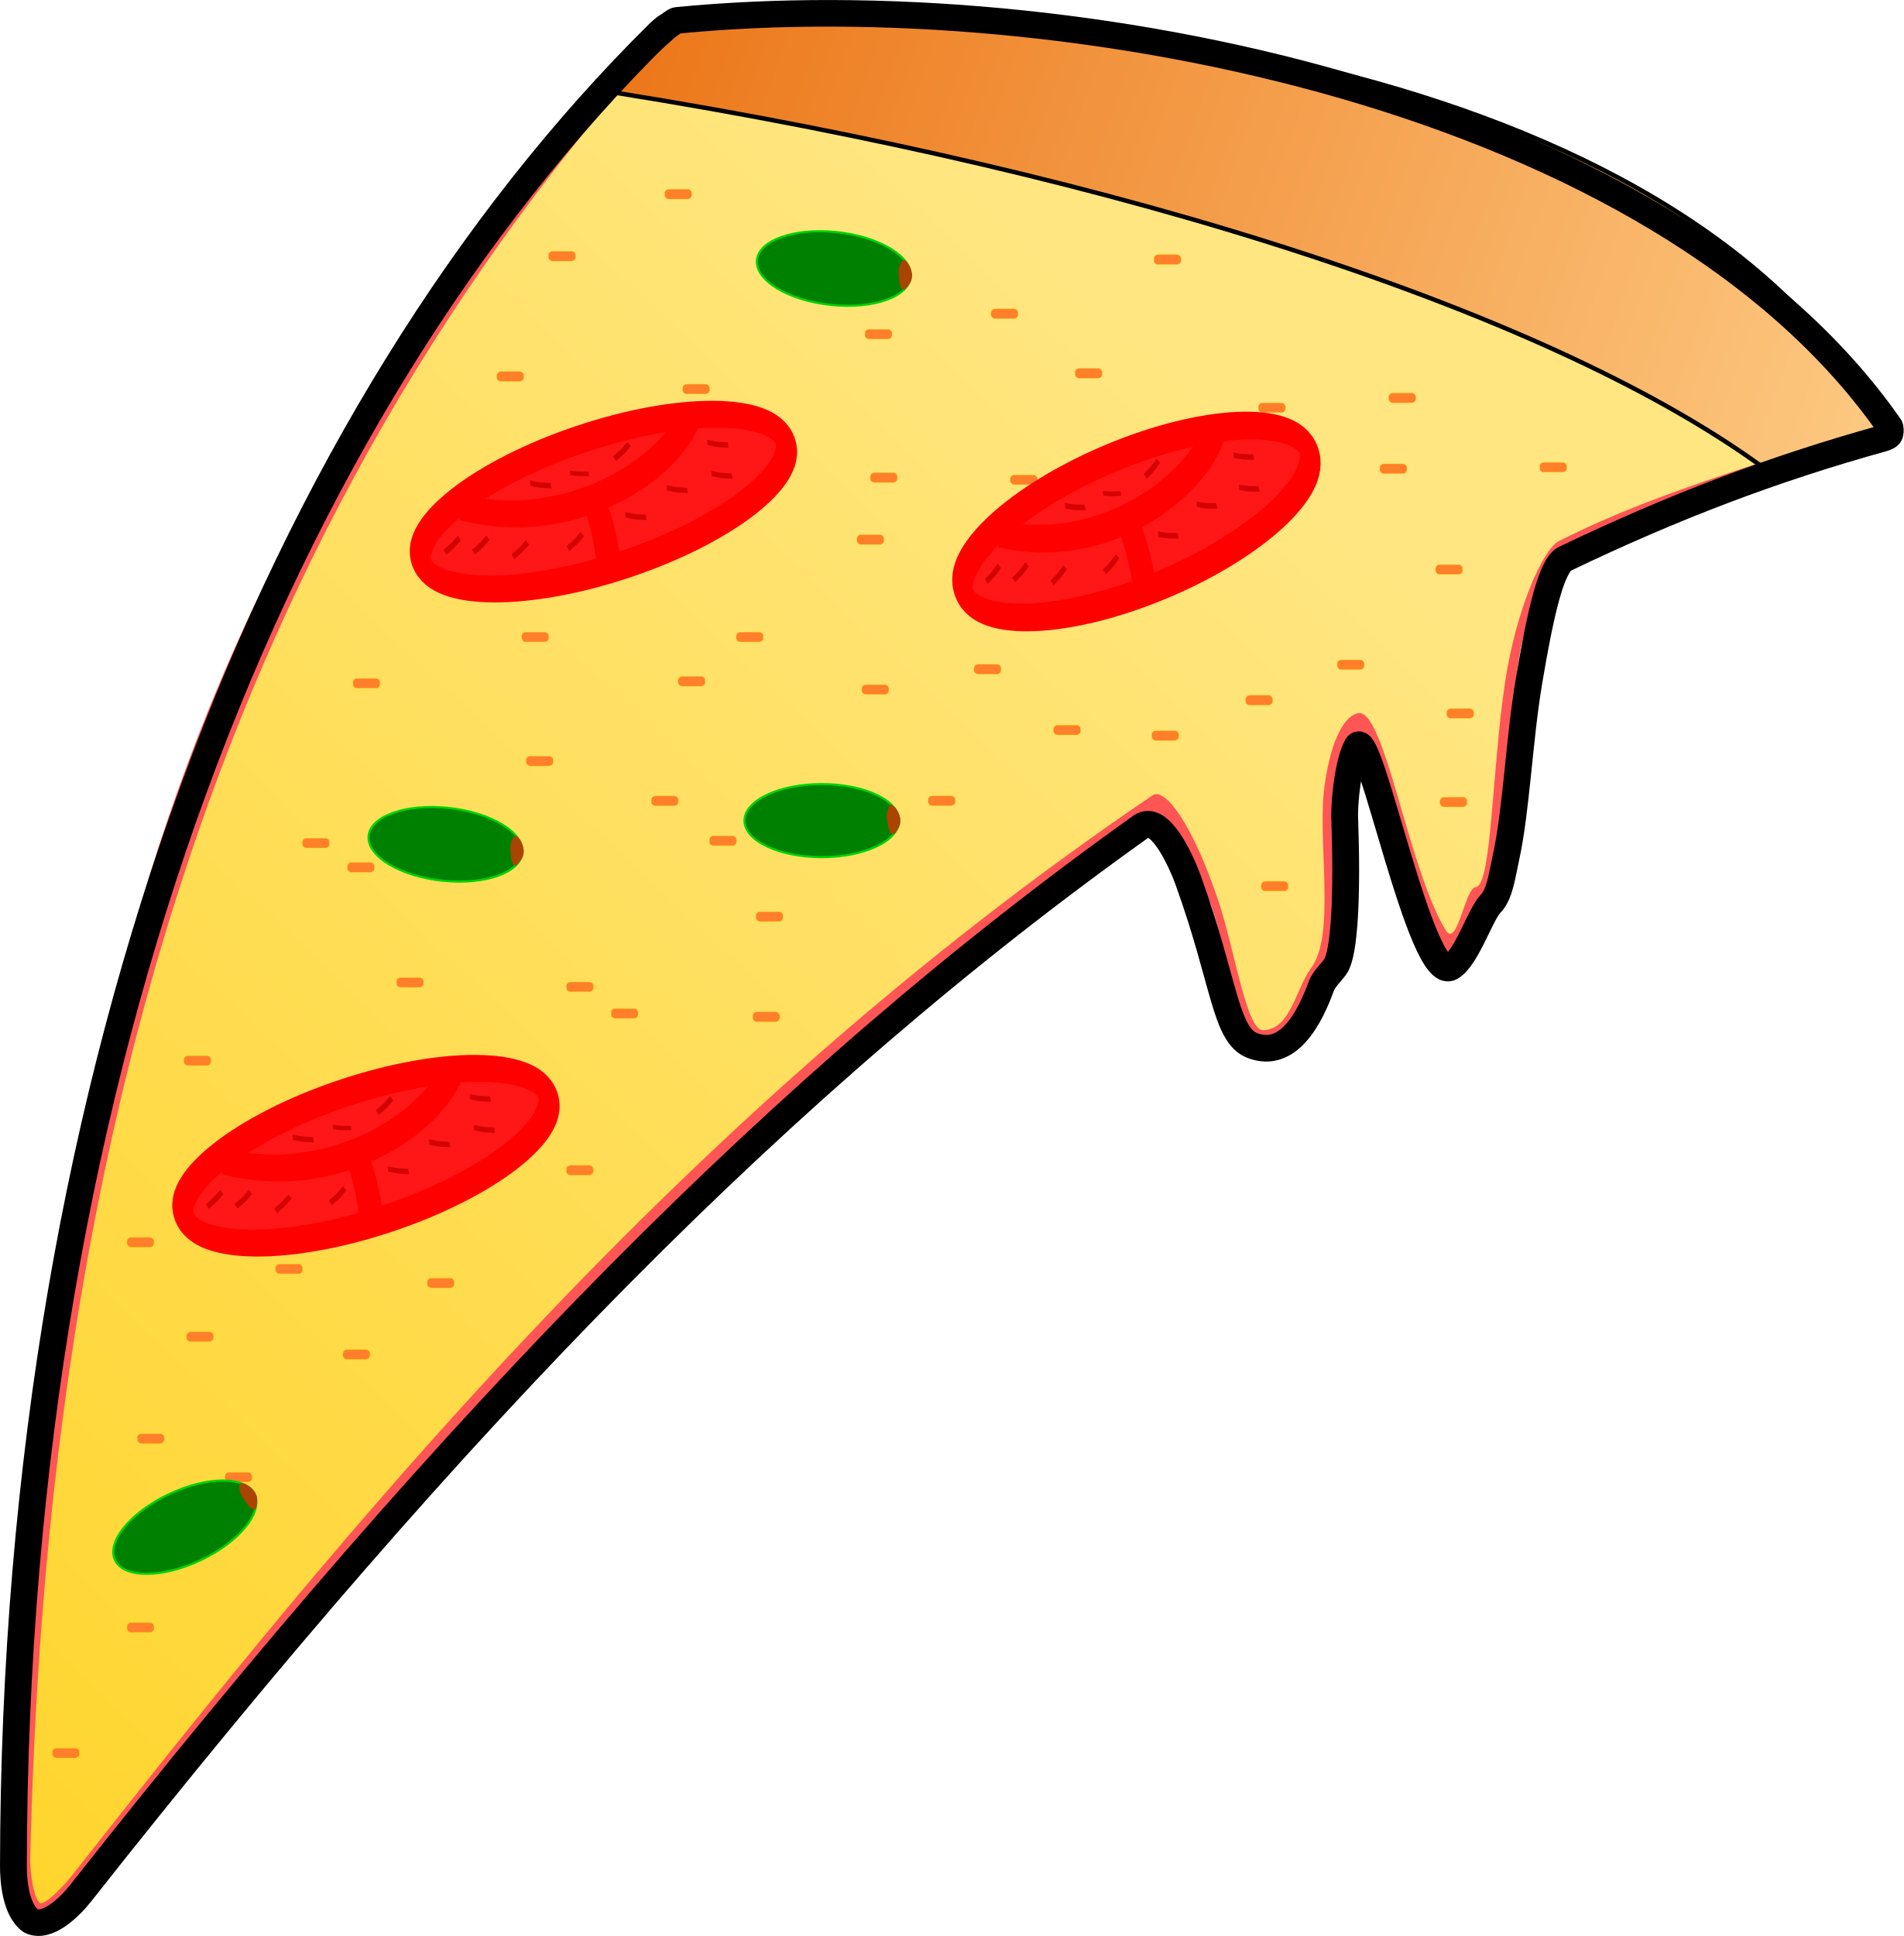
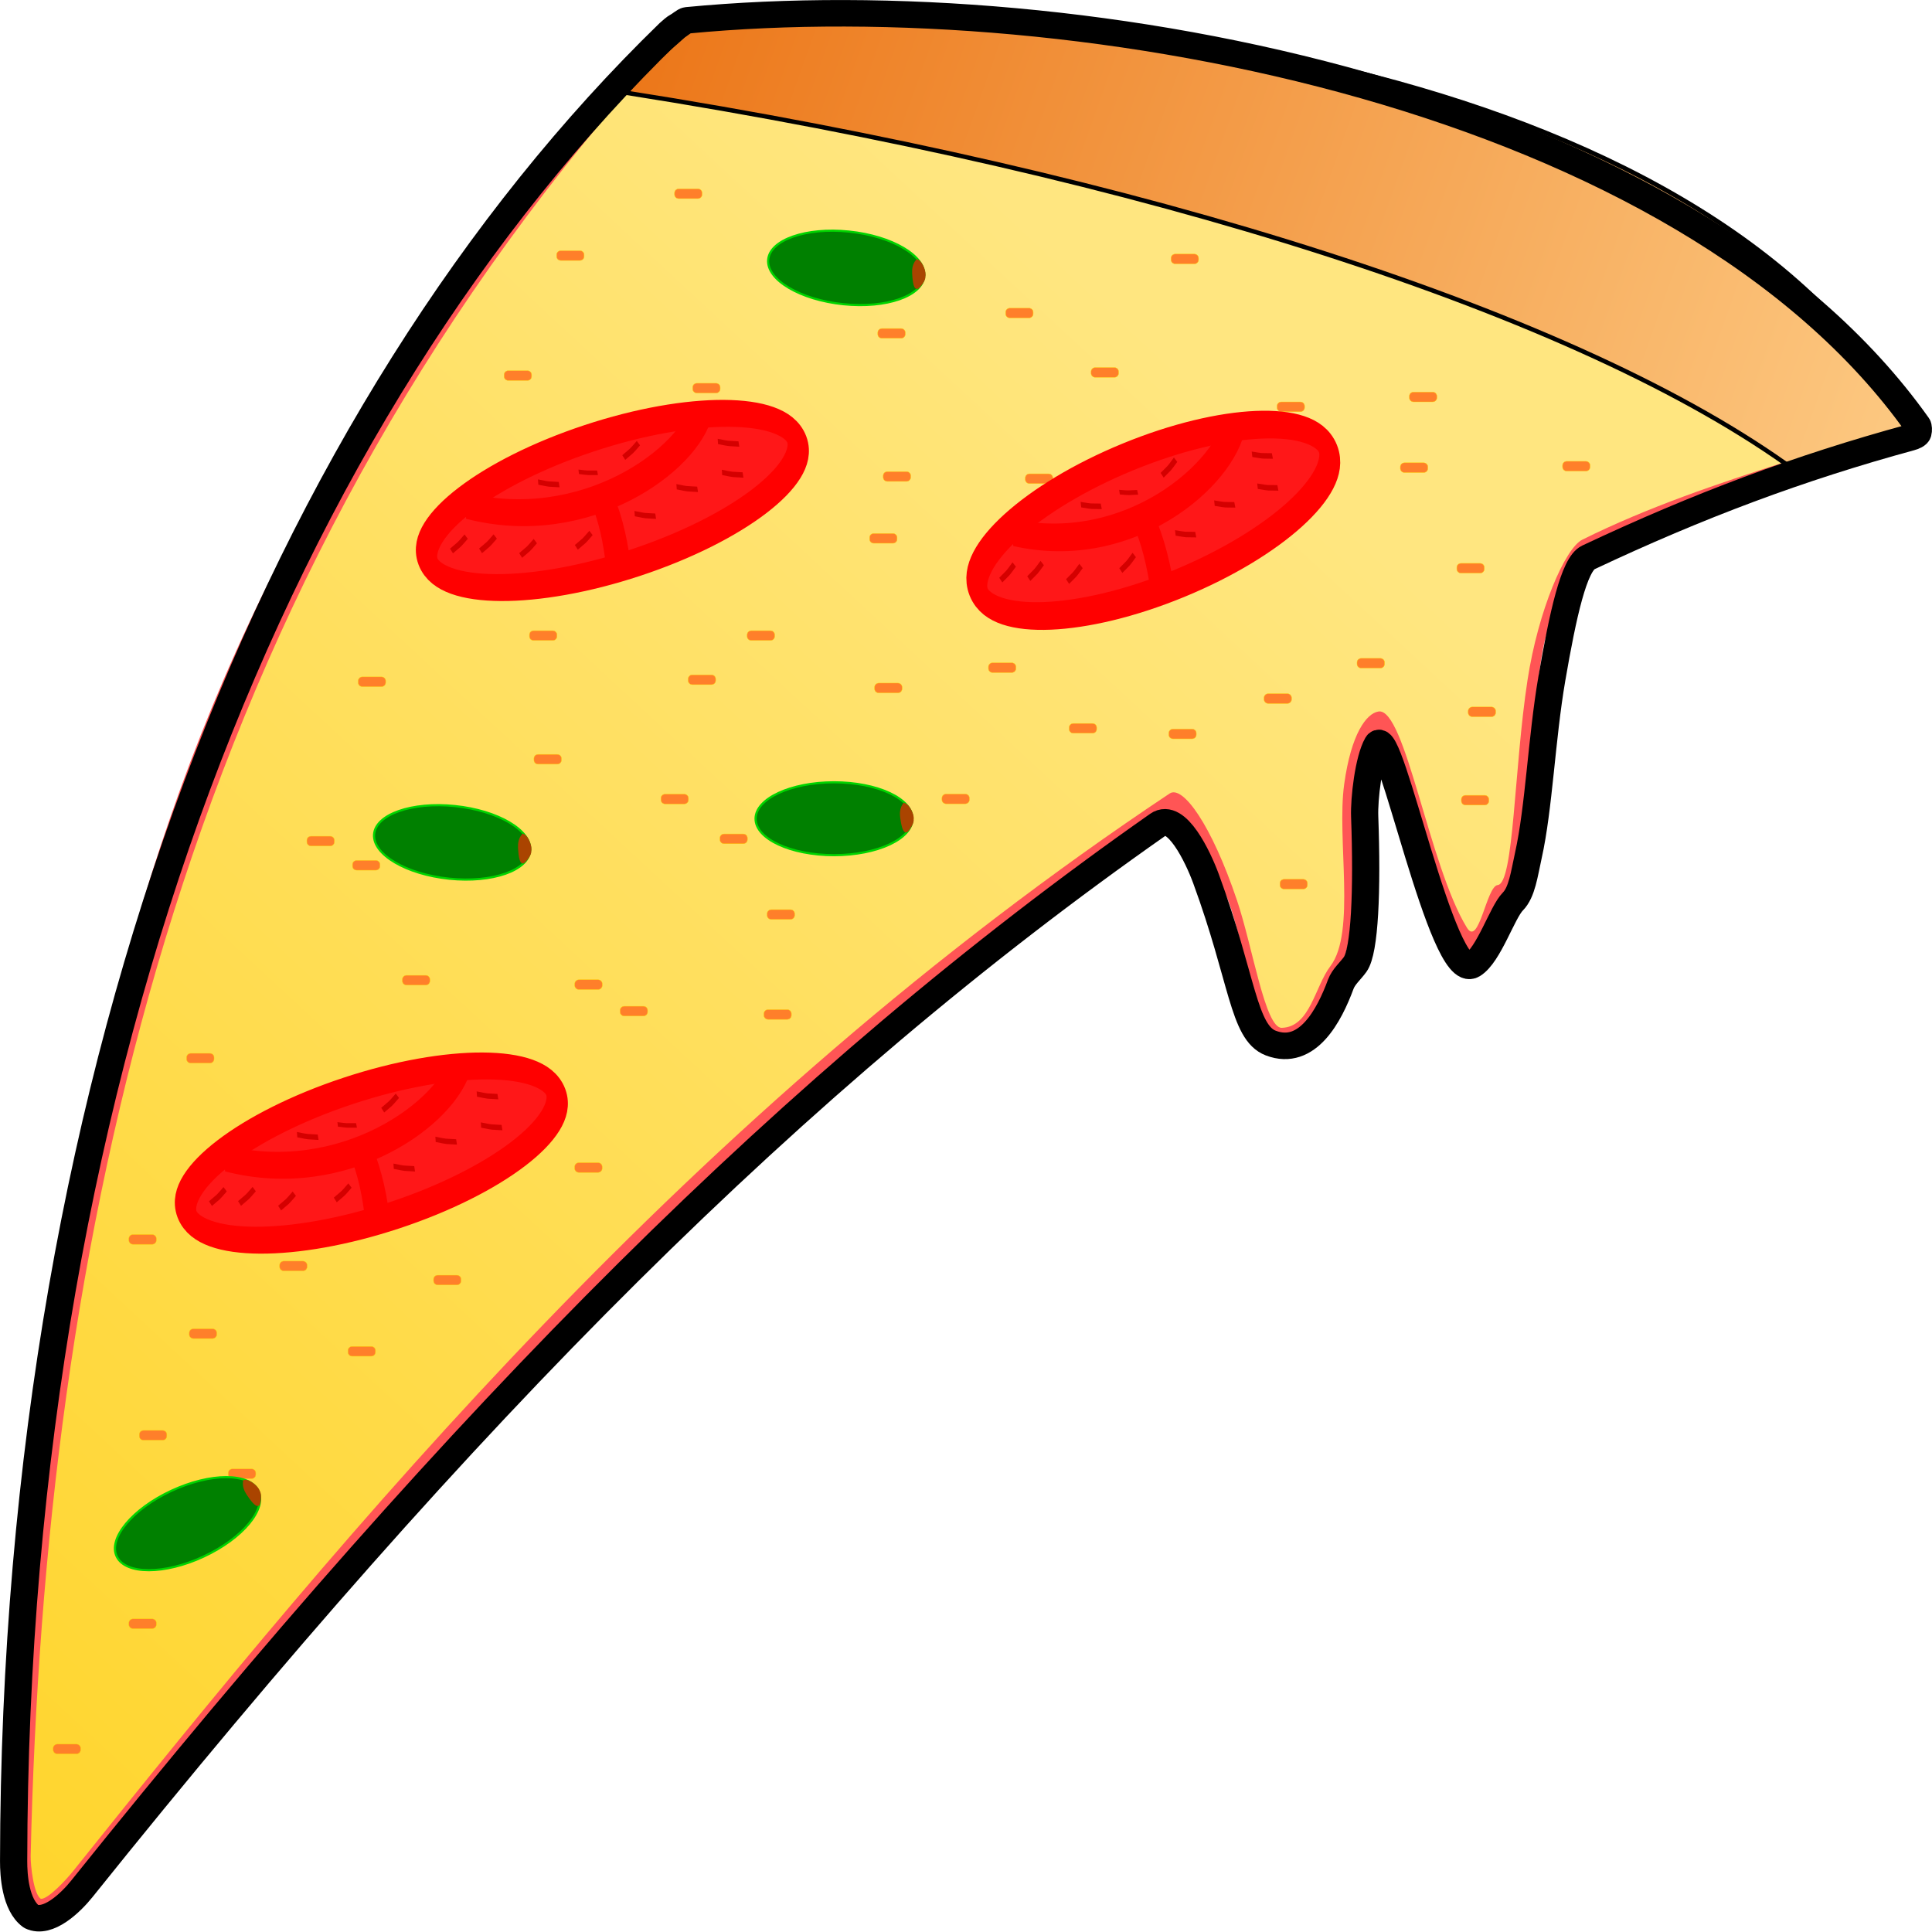
- <svg xmlns="http://www.w3.org/2000/svg" xmlns:xlink="http://www.w3.org/1999/xlink" width="268.472mm" height="272.988mm" viewBox="0 0 268.472 272.988" version="1.1" id="svg1510">
+ <svg xmlns="http://www.w3.org/2000/svg" xmlns:xlink="http://www.w3.org/1999/xlink" width="273.02mm" height="272.956mm" viewBox="0 0 273.02 272.956" version="1.1" id="svg1510">
  <defs id="defs1504">
    <linearGradient id="linearGradient2137">
      <stop style="stop-color:#ffcc00;stop-opacity:1" offset="0" id="stop2133" />
      <stop style="stop-color:#ffe680;stop-opacity:1" offset="1" id="stop2135" />
    </linearGradient>
    <linearGradient id="linearGradient2129">
      <stop style="stop-color:#e86300;stop-opacity:1" offset="0" id="stop2125" />
      <stop style="stop-color:#ffd591;stop-opacity:1" offset="1" id="stop2127" />
    </linearGradient>
    <linearGradient xlink:href="#linearGradient2129" id="linearGradient2131" x1="81.153" y1="33.531" x2="131.026" y2="51.381" gradientUnits="userSpaceOnUse" gradientTransform="matrix(1.014463,0,0,1.048329,-1.265071,-2.135713)" />
    <linearGradient xlink:href="#linearGradient2137" id="linearGradient2139" x1="45.8" y1="110.705" x2="105.551" y2="47.915" gradientUnits="userSpaceOnUse" />
  </defs>
-   <g id="layer1" transform="translate(-6.371425,16.6006)">
-     <g id="g4826" transform="matrix(4.764536,0,0,4.720332,-329.6642,-188.8637)">
+   <g id="layer1" transform="translate(-6.355227,16.58467)">
+     <g id="g4826" transform="matrix(4.84526,0,0,4.719775,-335.3737,-188.8274)">
      <path style="fill:#ff5555;fill-opacity:1;stroke:#ff5555;stroke-width:0;stroke-linecap:round;stroke-linejoin:round;stroke-miterlimit:4;stroke-dasharray:none;stroke-opacity:1" d="m 71.51,93.894 c -0.219,-0.125 -0.286,-1.119 -0.287,-1.386 -0.034,-18.774 2.768,-38.479 17.566,-53.237 11.832,1.631 26.745,5.658 34.13,10.962 -2.111,0.847 -4.167,1.792 -6.171,2.823 -0.491,0.253 -0.479,1.902 -0.949,2.153 -0.529,0.283 -0.54,5.498 -1.317,7.945 -0.154,0.485 -0.878,1.92 -1.009,1.995 -0.9,0.514 -1.785,-6.459 -2.864,-6.322 -1.075,0.137 0.03,5.208 -1.189,7.045 -0.227,0.342 0.088,1.896 -1.686,1.676 -0.64,-0.079 -1.238,-4.926 -1.762,-4.55 -0.372,0.266 -1.189,-1.952 -1.557,-1.68 -12.668,9.346 -22.555,20.746 -31.944,31.659 -0.207,0.24 -0.745,0.929 -0.961,0.918 z" id="path2097-9" />
      <path style="fill:url(#linearGradient2139);fill-opacity:1;stroke:#ff5555;stroke-width:0;stroke-linecap:round;stroke-linejoin:round;stroke-miterlimit:4;stroke-dasharray:none;stroke-opacity:1" d="m 71.724,93.348 c -0.217,-0.123 -0.306,-1.021 -0.301,-1.284 0.405,-18.385 4.288,-37.252 17.366,-52.793 11.685,1.61 26.553,5.804 33.846,11.041 -2.029,0.67 -4.056,1.369 -5.957,2.34 -0.503,0.257 -1.286,2.113 -1.599,4.208 -0.394,2.635 -0.395,6.087 -0.869,6.133 -0.328,0.032 -0.547,1.863 -0.897,1.279 -1.107,-1.846 -1.799,-6.606 -2.581,-6.475 -0.35,0.058 -0.796,0.661 -1,2.182 -0.221,1.638 0.349,4.431 -0.401,5.441 -0.456,0.614 -0.592,1.825 -1.419,1.848 -0.486,0.014 -0.848,-2.424 -1.306,-3.817 -0.75,-2.285 -1.586,-3.457 -1.964,-3.199 -14.005,9.576 -23.981,22 -31.988,32.273 -0.192,0.247 -0.719,0.833 -0.932,0.822 z" id="path2097" />
      <g id="g4419" transform="translate(-93.88274,-47.89428)">
        <rect style="fill:#ff7f2a;fill-opacity:1;stroke:#ffcc00;stroke-width:0.01;stroke-linecap:square;stroke-linejoin:miter;stroke-miterlimit:4;stroke-dasharray:none;stroke-dashoffset:18.297;stroke-opacity:1" id="rect1801-59-4" width="0.802" height="0.293" x="165.961" y="136.609" ry="0.122" />
        <rect style="fill:#ff7f2a;fill-opacity:1;stroke:#ffcc00;stroke-width:0.01;stroke-linecap:square;stroke-linejoin:miter;stroke-miterlimit:4;stroke-dasharray:none;stroke-dashoffset:18.297;stroke-opacity:1" id="rect1801-59-7" width="0.802" height="0.293" x="169.93" y="124.173" ry="0.122" />
        <rect style="fill:#ff7f2a;fill-opacity:1;stroke:#ffcc00;stroke-width:0.01;stroke-linecap:square;stroke-linejoin:miter;stroke-miterlimit:4;stroke-dasharray:none;stroke-dashoffset:18.297;stroke-opacity:1" id="rect1801-59-8" width="0.802" height="0.293" x="174.692" y="110.15" ry="0.122" />
        <rect style="fill:#ff7f2a;fill-opacity:1;stroke:#ffcc00;stroke-width:0.01;stroke-linecap:square;stroke-linejoin:miter;stroke-miterlimit:4;stroke-dasharray:none;stroke-dashoffset:18.297;stroke-opacity:1" id="rect1801-59-45" width="0.802" height="0.293" x="178.661" y="100.493" ry="0.122" />
        <rect style="fill:#ff7f2a;fill-opacity:1;stroke:#ffcc00;stroke-width:0.01;stroke-linecap:square;stroke-linejoin:miter;stroke-miterlimit:4;stroke-dasharray:none;stroke-dashoffset:18.297;stroke-opacity:1" id="rect1801-59-0" width="0.802" height="0.293" x="190.17" y="98.509" ry="0.122" />
        <rect style="fill:#ff7f2a;fill-opacity:1;stroke:#ffcc00;stroke-width:0.01;stroke-linecap:square;stroke-linejoin:miter;stroke-miterlimit:4;stroke-dasharray:none;stroke-dashoffset:18.297;stroke-opacity:1" id="rect1801-59-3" width="0.802" height="0.293" x="197.049" y="101.551" ry="0.122" />
        <rect style="fill:#ff7f2a;fill-opacity:1;stroke:#ffcc00;stroke-width:0.01;stroke-linecap:square;stroke-linejoin:miter;stroke-miterlimit:4;stroke-dasharray:none;stroke-dashoffset:18.297;stroke-opacity:1" id="rect1801-59-6" width="0.802" height="0.293" x="179.984" y="106.975" ry="0.122" />
        <rect style="fill:#ff7f2a;fill-opacity:1;stroke:#ffcc00;stroke-width:0.01;stroke-linecap:square;stroke-linejoin:miter;stroke-miterlimit:4;stroke-dasharray:none;stroke-dashoffset:18.297;stroke-opacity:1" id="rect1801-59-1" width="0.802" height="0.293" x="176.147" y="113.59" ry="0.122" />
        <rect style="fill:#ff7f2a;fill-opacity:1;stroke:#ffcc00;stroke-width:0.01;stroke-linecap:square;stroke-linejoin:miter;stroke-miterlimit:4;stroke-dasharray:none;stroke-dashoffset:18.297;stroke-opacity:1" id="rect1801-59-06" width="0.802" height="0.293" x="181.174" y="113.722" ry="0.122" />
        <rect style="fill:#ff7f2a;fill-opacity:1;stroke:#ffcc00;stroke-width:0.01;stroke-linecap:square;stroke-linejoin:miter;stroke-miterlimit:4;stroke-dasharray:none;stroke-dashoffset:18.297;stroke-opacity:1" id="rect1801-59-32" width="0.802" height="0.293" x="205.252" y="98.244" ry="0.122" />
        <rect style="fill:#ff7f2a;fill-opacity:1;stroke:#ffcc00;stroke-width:0.01;stroke-linecap:square;stroke-linejoin:miter;stroke-miterlimit:4;stroke-dasharray:none;stroke-dashoffset:18.297;stroke-opacity:1" id="rect1801-59-061" width="0.802" height="0.293" x="205.516" y="96.127" ry="0.122" />
        <rect style="fill:#ff7f2a;fill-opacity:1;stroke:#ffcc00;stroke-width:0.01;stroke-linecap:square;stroke-linejoin:miter;stroke-miterlimit:4;stroke-dasharray:none;stroke-dashoffset:18.297;stroke-opacity:1" id="rect1801-59-5" width="0.802" height="0.293" x="193.742" y="93.614" ry="0.122" />
        <rect style="fill:#ff7f2a;fill-opacity:1;stroke:#ffcc00;stroke-width:0.01;stroke-linecap:square;stroke-linejoin:miter;stroke-miterlimit:4;stroke-dasharray:none;stroke-dashoffset:18.297;stroke-opacity:1" id="rect1801-59-54" width="0.802" height="0.293" x="187.921" y="92.159" ry="0.122" />
        <rect style="fill:#ff7f2a;fill-opacity:1;stroke:#ffcc00;stroke-width:0.01;stroke-linecap:square;stroke-linejoin:miter;stroke-miterlimit:4;stroke-dasharray:none;stroke-dashoffset:18.297;stroke-opacity:1" id="rect1801-59-76" width="0.802" height="0.293" x="179.852" y="103.271" ry="0.122" />
        <rect style="fill:#ff7f2a;fill-opacity:1;stroke:#ffcc00;stroke-width:0.01;stroke-linecap:square;stroke-linejoin:miter;stroke-miterlimit:4;stroke-dasharray:none;stroke-dashoffset:18.297;stroke-opacity:1" id="rect1801-59-56" width="0.802" height="0.293" x="183.688" y="108.166" ry="0.122" />
        <rect style="fill:#ff7f2a;fill-opacity:1;stroke:#ffcc00;stroke-width:0.01;stroke-linecap:square;stroke-linejoin:miter;stroke-miterlimit:4;stroke-dasharray:none;stroke-dashoffset:18.297;stroke-opacity:1" id="rect1801-59-9" width="0.802" height="0.293" x="195.594" y="106.049" ry="0.122" />
        <rect style="fill:#ff7f2a;fill-opacity:1;stroke:#ffcc00;stroke-width:0.01;stroke-linecap:square;stroke-linejoin:miter;stroke-miterlimit:4;stroke-dasharray:none;stroke-dashoffset:18.297;stroke-opacity:1" id="rect1801-59-37" width="0.802" height="0.293" x="185.408" y="109.357" ry="0.122" />
        <rect style="fill:#ff7f2a;fill-opacity:1;stroke:#ffcc00;stroke-width:0.01;stroke-linecap:square;stroke-linejoin:miter;stroke-miterlimit:4;stroke-dasharray:none;stroke-dashoffset:18.297;stroke-opacity:1" id="rect1801-59-452" width="0.802" height="0.293" x="174.56" y="124.702" ry="0.122" />
        <rect style="fill:#ff7f2a;fill-opacity:1;stroke:#ffcc00;stroke-width:0.01;stroke-linecap:square;stroke-linejoin:miter;stroke-miterlimit:4;stroke-dasharray:none;stroke-dashoffset:18.297;stroke-opacity:1" id="rect1801-59-547" width="0.802" height="0.293" x="168.474" y="127.216" ry="0.122" />
        <rect style="fill:#ff7f2a;fill-opacity:1;stroke:#ffcc00;stroke-width:0.01;stroke-linecap:square;stroke-linejoin:miter;stroke-miterlimit:4;stroke-dasharray:none;stroke-dashoffset:18.297;stroke-opacity:1" id="rect1801-59-44" width="0.802" height="0.293" x="182.497" y="114.516" ry="0.122" />
        <rect style="fill:#ff7f2a;fill-opacity:1;stroke:#ffcc00;stroke-width:0.01;stroke-linecap:square;stroke-linejoin:miter;stroke-miterlimit:4;stroke-dasharray:none;stroke-dashoffset:18.297;stroke-opacity:1" id="rect1801-59-30" width="0.802" height="0.293" x="189.773" y="100.361" ry="0.122" />
        <rect style="fill:#ff7f2a;fill-opacity:1;stroke:#ffcc00;stroke-width:0.01;stroke-linecap:square;stroke-linejoin:miter;stroke-miterlimit:4;stroke-dasharray:none;stroke-dashoffset:18.297;stroke-opacity:1" id="rect1801-59-78" width="0.802" height="0.293" x="184.614" y="95.863" ry="0.122" />
        <rect style="fill:#ff7f2a;fill-opacity:1;stroke:#ffcc00;stroke-width:0.01;stroke-linecap:square;stroke-linejoin:miter;stroke-miterlimit:4;stroke-dasharray:none;stroke-dashoffset:18.297;stroke-opacity:1" id="rect1801-59-68" width="0.802" height="0.293" x="184.085" y="90.042" ry="0.122" />
        <rect style="fill:#ff7f2a;fill-opacity:1;stroke:#ffcc00;stroke-width:0.01;stroke-linecap:square;stroke-linejoin:miter;stroke-miterlimit:4;stroke-dasharray:none;stroke-dashoffset:18.297;stroke-opacity:1" id="rect1801-59-84" width="0.802" height="0.293" x="180.645" y="91.894" ry="0.122" />
        <rect style="fill:#ff7f2a;fill-opacity:1;stroke:#ffcc00;stroke-width:0.01;stroke-linecap:square;stroke-linejoin:miter;stroke-miterlimit:4;stroke-dasharray:none;stroke-dashoffset:18.297;stroke-opacity:1" id="rect1801-59-31" width="0.802" height="0.293" x="186.202" y="103.271" ry="0.122" />
        <rect style="fill:#ff7f2a;fill-opacity:1;stroke:#ffcc00;stroke-width:0.01;stroke-linecap:square;stroke-linejoin:miter;stroke-miterlimit:4;stroke-dasharray:none;stroke-dashoffset:18.297;stroke-opacity:1" id="rect1801-59-49" width="0.802" height="0.293" x="184.482" y="104.594" ry="0.122" />
        <rect style="fill:#ff7f2a;fill-opacity:1;stroke:#ffcc00;stroke-width:0.01;stroke-linecap:square;stroke-linejoin:miter;stroke-miterlimit:4;stroke-dasharray:none;stroke-dashoffset:18.297;stroke-opacity:1" id="rect1801-59-2" width="0.802" height="0.293" x="191.883" y="108.162" ry="0.122" />
        <rect style="fill:#ff7f2a;fill-opacity:1;stroke:#ffcc00;stroke-width:0.01;stroke-linecap:square;stroke-linejoin:miter;stroke-miterlimit:4;stroke-dasharray:none;stroke-dashoffset:18.297;stroke-opacity:1" id="rect1801-59-068" width="0.802" height="0.293" x="196.233" y="95.393" ry="0.122" />
        <rect style="fill:#ff7f2a;fill-opacity:1;stroke:#ffcc00;stroke-width:0.01;stroke-linecap:square;stroke-linejoin:miter;stroke-miterlimit:4;stroke-dasharray:none;stroke-dashoffset:18.297;stroke-opacity:1" id="rect1801-59-92" width="0.802" height="0.293" x="200.208" y="100.819" ry="0.122" />
        <rect style="fill:#ff7f2a;fill-opacity:1;stroke:#ffcc00;stroke-width:0.01;stroke-linecap:square;stroke-linejoin:miter;stroke-miterlimit:4;stroke-dasharray:none;stroke-dashoffset:18.297;stroke-opacity:1" id="rect1801-59-66" width="0.802" height="0.293" x="201.658" y="96.422" ry="0.122" />
        <rect style="fill:#ff7f2a;fill-opacity:1;stroke:#ffcc00;stroke-width:0.01;stroke-linecap:square;stroke-linejoin:miter;stroke-miterlimit:4;stroke-dasharray:none;stroke-dashoffset:18.297;stroke-opacity:1" id="rect1801-59-495" width="0.802" height="0.293" x="179.114" y="95.487" ry="0.122" />
        <rect style="fill:#ff7f2a;fill-opacity:1;stroke:#ffcc00;stroke-width:0.01;stroke-linecap:square;stroke-linejoin:miter;stroke-miterlimit:4;stroke-dasharray:none;stroke-dashoffset:18.297;stroke-opacity:1" id="rect1801-59-04" width="0.802" height="0.293" x="173.361" y="109.425" ry="0.122" />
        <rect style="fill:#ff7f2a;fill-opacity:1;stroke:#ffcc00;stroke-width:0.01;stroke-linecap:square;stroke-linejoin:miter;stroke-miterlimit:4;stroke-dasharray:none;stroke-dashoffset:18.297;stroke-opacity:1" id="rect1801-59-87" width="0.802" height="0.293" x="169.853" y="115.926" ry="0.122" />
        <rect style="fill:#ff7f2a;fill-opacity:1;stroke:#ffcc00;stroke-width:0.01;stroke-linecap:square;stroke-linejoin:miter;stroke-miterlimit:4;stroke-dasharray:none;stroke-dashoffset:18.297;stroke-opacity:1" id="rect1801-59-17" width="0.802" height="0.293" x="174.39" y="117.891" ry="0.122" />
        <rect style="fill:#ff7f2a;fill-opacity:1;stroke:#ffcc00;stroke-width:0.01;stroke-linecap:square;stroke-linejoin:miter;stroke-miterlimit:4;stroke-dasharray:none;stroke-dashoffset:18.297;stroke-opacity:1" id="rect1801-59-27" width="0.802" height="0.293" x="172.566" y="122.147" ry="0.122" />
        <rect style="fill:#ff7f2a;fill-opacity:1;stroke:#ffcc00;stroke-width:0.01;stroke-linecap:square;stroke-linejoin:miter;stroke-miterlimit:4;stroke-dasharray:none;stroke-dashoffset:18.297;stroke-opacity:1" id="rect1801-59-22" width="0.802" height="0.293" x="181.172" y="119.2" ry="0.122" />
        <rect style="fill:#ff7f2a;fill-opacity:1;stroke:#ffcc00;stroke-width:0.01;stroke-linecap:square;stroke-linejoin:miter;stroke-miterlimit:4;stroke-dasharray:none;stroke-dashoffset:18.297;stroke-opacity:1" id="rect1801-59-61" width="0.802" height="0.293" x="174.858" y="104.654" ry="0.122" />
        <rect style="fill:#ff7f2a;fill-opacity:1;stroke:#ffcc00;stroke-width:0.01;stroke-linecap:square;stroke-linejoin:miter;stroke-miterlimit:4;stroke-dasharray:none;stroke-dashoffset:18.297;stroke-opacity:1" id="rect1801-59-0615" width="0.802" height="0.293" x="184.259" y="99.369" ry="0.122" />
        <rect style="fill:#ff7f2a;fill-opacity:1;stroke:#ffcc00;stroke-width:0.01;stroke-linecap:square;stroke-linejoin:miter;stroke-miterlimit:4;stroke-dasharray:none;stroke-dashoffset:18.297;stroke-opacity:1" id="rect1801-59-94" width="0.802" height="0.293" x="189.919" y="104.841" ry="0.122" />
        <rect style="fill:#ff7f2a;fill-opacity:1;stroke:#ffcc00;stroke-width:0.01;stroke-linecap:square;stroke-linejoin:miter;stroke-miterlimit:4;stroke-dasharray:none;stroke-dashoffset:18.297;stroke-opacity:1" id="rect1801-59-90" width="0.802" height="0.293" x="194.315" y="98.574" ry="0.122" />
        <rect style="fill:#ff7f2a;fill-opacity:1;stroke:#ffcc00;stroke-width:0.01;stroke-linecap:square;stroke-linejoin:miter;stroke-miterlimit:4;stroke-dasharray:none;stroke-dashoffset:18.297;stroke-opacity:1" id="rect1801-59-91" width="0.802" height="0.293" x="190.012" y="94.224" ry="0.122" />
        <rect style="fill:#ff7f2a;fill-opacity:1;stroke:#ffcc00;stroke-width:0.01;stroke-linecap:square;stroke-linejoin:miter;stroke-miterlimit:4;stroke-dasharray:none;stroke-dashoffset:18.297;stroke-opacity:1" id="rect1801-59-77" width="0.802" height="0.293" x="209.984" y="98.2" ry="0.122" />
        <rect style="fill:#ff7f2a;fill-opacity:1;stroke:#ffcc00;stroke-width:0.01;stroke-linecap:square;stroke-linejoin:miter;stroke-miterlimit:4;stroke-dasharray:none;stroke-dashoffset:18.297;stroke-opacity:1" id="rect1801-59-11" width="0.802" height="0.293" x="168.169" y="132.858" ry="0.122" />
        <rect style="fill:#ff7f2a;fill-opacity:1;stroke:#ffcc00;stroke-width:0.01;stroke-linecap:square;stroke-linejoin:miter;stroke-miterlimit:4;stroke-dasharray:none;stroke-dashoffset:18.297;stroke-opacity:1" id="rect1801-59-59" width="0.802" height="0.293" x="171.069" y="128.368" ry="0.122" />
        <rect style="fill:#ff7f2a;fill-opacity:1;stroke:#ffcc00;stroke-width:0.01;stroke-linecap:square;stroke-linejoin:miter;stroke-miterlimit:4;stroke-dasharray:none;stroke-dashoffset:18.297;stroke-opacity:1" id="rect1801-59-776" width="0.802" height="0.293" x="168.169" y="121.352" ry="0.122" />
        <rect style="fill:#ff7f2a;fill-opacity:1;stroke:#ffcc00;stroke-width:0.01;stroke-linecap:square;stroke-linejoin:miter;stroke-miterlimit:4;stroke-dasharray:none;stroke-dashoffset:18.297;stroke-opacity:1" id="rect1801-59-73" width="0.802" height="0.293" x="186.785" y="111.623" ry="0.122" />
        <rect style="fill:#ff7f2a;fill-opacity:1;stroke:#ffcc00;stroke-width:0.01;stroke-linecap:square;stroke-linejoin:miter;stroke-miterlimit:4;stroke-dasharray:none;stroke-dashoffset:18.297;stroke-opacity:1" id="rect1801-59-65" width="0.802" height="0.293" x="186.691" y="114.617" ry="0.122" />
        <rect style="fill:#ff7f2a;fill-opacity:1;stroke:#ffcc00;stroke-width:0.01;stroke-linecap:square;stroke-linejoin:miter;stroke-miterlimit:4;stroke-dasharray:none;stroke-dashoffset:18.297;stroke-opacity:1" id="rect1801-59-63" width="0.802" height="0.293" x="193.052" y="101.053" ry="0.122" />
        <rect style="fill:#ff7f2a;fill-opacity:1;stroke:#ffcc00;stroke-width:0.01;stroke-linecap:square;stroke-linejoin:miter;stroke-miterlimit:4;stroke-dasharray:none;stroke-dashoffset:18.297;stroke-opacity:1" id="rect1801-59-948" width="0.802" height="0.293" x="193.239" y="104.233" ry="0.122" />
        <rect style="fill:#ff7f2a;fill-opacity:1;stroke:#ffcc00;stroke-width:0.01;stroke-linecap:square;stroke-linejoin:miter;stroke-miterlimit:4;stroke-dasharray:none;stroke-dashoffset:18.297;stroke-opacity:1" id="rect1801-59-12" width="0.802" height="0.293" x="177.056" y="122.568" ry="0.122" />
        <rect style="fill:#ff7f2a;fill-opacity:1;stroke:#ffcc00;stroke-width:0.01;stroke-linecap:square;stroke-linejoin:miter;stroke-miterlimit:4;stroke-dasharray:none;stroke-dashoffset:18.297;stroke-opacity:1" id="rect1801-59-77-1" width="0.802" height="0.293" x="203.99" y="104.099" ry="0.122" />
        <rect style="fill:#ff7f2a;fill-opacity:1;stroke:#ffcc00;stroke-width:0.01;stroke-linecap:square;stroke-linejoin:miter;stroke-miterlimit:4;stroke-dasharray:none;stroke-dashoffset:18.297;stroke-opacity:1" id="rect1801-59-77-5" width="0.802" height="0.293" x="206.9" y="101.255" ry="0.122" />
        <rect style="fill:#ff7f2a;fill-opacity:1;stroke:#ffcc00;stroke-width:0.01;stroke-linecap:square;stroke-linejoin:miter;stroke-miterlimit:4;stroke-dasharray:none;stroke-dashoffset:18.297;stroke-opacity:1" id="rect1801-59-77-9" width="0.802" height="0.293" x="207.032" y="108.2" ry="0.122" />
        <rect style="fill:#ff7f2a;fill-opacity:1;stroke:#ffcc00;stroke-width:0.01;stroke-linecap:square;stroke-linejoin:miter;stroke-miterlimit:4;stroke-dasharray:none;stroke-dashoffset:18.297;stroke-opacity:1" id="rect1801-59-77-8" width="0.802" height="0.293" x="201.741" y="110.714" ry="0.122" />
        <rect style="fill:#ff7f2a;fill-opacity:1;stroke:#ffcc00;stroke-width:0.01;stroke-linecap:square;stroke-linejoin:miter;stroke-miterlimit:4;stroke-dasharray:none;stroke-dashoffset:18.297;stroke-opacity:1" id="rect1801-59-77-4" width="0.802" height="0.293" x="201.278" y="105.158" ry="0.122" />
        <rect style="fill:#ff7f2a;fill-opacity:1;stroke:#ffcc00;stroke-width:0.01;stroke-linecap:square;stroke-linejoin:miter;stroke-miterlimit:4;stroke-dasharray:none;stroke-dashoffset:18.297;stroke-opacity:1" id="rect1801-59-77-81" width="0.802" height="0.293" x="198.566" y="91.995" ry="0.122" />
        <rect style="fill:#ff7f2a;fill-opacity:1;stroke:#ffcc00;stroke-width:0.01;stroke-linecap:square;stroke-linejoin:miter;stroke-miterlimit:4;stroke-dasharray:none;stroke-dashoffset:18.297;stroke-opacity:1" id="rect1801-59-77-0" width="0.802" height="0.293" x="207.231" y="105.555" ry="0.122" />
        <rect style="fill:#ff7f2a;fill-opacity:1;stroke:#ffcc00;stroke-width:0.01;stroke-linecap:square;stroke-linejoin:miter;stroke-miterlimit:4;stroke-dasharray:none;stroke-dashoffset:18.297;stroke-opacity:1" id="rect1801-59-77-3" width="0.802" height="0.293" x="198.5" y="106.216" ry="0.122" />
      </g>
      <path style="fill:url(#linearGradient2131);fill-opacity:1;stroke:#000000;stroke-width:0.132;stroke-linecap:round;stroke-linejoin:round;stroke-miterlimit:4;stroke-dasharray:none;stroke-opacity:1" d="m 88.79,39.271 c 15.063,2.435 27.857,6.606 34.13,11.339 1.055,-0.379 2.334,-0.991 3.547,-1.162 -5.589,-10.906 -24.688,-13.441 -35.739,-12.141 -0.582,0.589 -1.31,1.081 -1.939,1.965 z" id="path2095" />
      <g id="g2568-7" transform="matrix(1.046495,-0.4413452,0.6237658,1.597415,-30.35846,-108.3066)">
        <ellipse style="fill:#ff1718;fill-opacity:1;stroke:#ff0000;stroke-width:0.5;stroke-linecap:square;stroke-linejoin:miter;stroke-miterlimit:4;stroke-dasharray:none;stroke-dashoffset:18.297;stroke-opacity:1" id="path2427-9" cx="58.989" cy="116.697" rx="4.867" ry="1.188" />
        <path style="fill:none;stroke:#ff0000;stroke-width:0.5;stroke-linecap:butt;stroke-linejoin:miter;stroke-miterlimit:4;stroke-dasharray:none;stroke-opacity:1" d="m 55.498,115.959 c 2.533,1.195 5.677,0.485 6.41,-0.322" id="path2433-8" />
        <path style="fill:none;stroke:#ff0000;stroke-width:0.597px;stroke-linecap:butt;stroke-linejoin:miter;stroke-opacity:1" d="m 58.761,116.591 c 0.031,0.44 -0.076,0.88 -0.228,1.32" id="path2435-6" />
        <path style="fill:none;stroke:#d40000;stroke-width:0.1;stroke-linecap:butt;stroke-linejoin:miter;stroke-miterlimit:4;stroke-dasharray:none;stroke-opacity:1" d="m 54.766,116.651 c 0.306,-0.09 0.179,-0.041 0.471,-0.162" id="path2474-7" />
        <path style="fill:none;stroke:#d40000;stroke-width:0.1;stroke-linecap:butt;stroke-linejoin:miter;stroke-miterlimit:4;stroke-dasharray:none;stroke-opacity:1" d="m 55.45,116.812 c 0.306,-0.09 0.179,-0.041 0.471,-0.162" id="path2474-9-0" />
        <path style="fill:none;stroke:#d40000;stroke-width:0.1;stroke-linecap:butt;stroke-linejoin:miter;stroke-miterlimit:4;stroke-dasharray:none;stroke-opacity:1" d="m 56.351,117.116 c 0.306,-0.09 0.179,-0.041 0.471,-0.162" id="path2474-0-48" />
        <path style="fill:none;stroke:#d40000;stroke-width:0.1;stroke-linecap:butt;stroke-linejoin:miter;stroke-miterlimit:4;stroke-dasharray:none;stroke-opacity:1" d="m 57.73,117.291 c 0.306,-0.09 0.179,-0.041 0.471,-0.162" id="path2474-2-4" />
        <path style="fill:none;stroke:#d40000;stroke-width:0.1;stroke-linecap:butt;stroke-linejoin:miter;stroke-miterlimit:4;stroke-dasharray:none;stroke-opacity:1" d="m 59.867,117.208 c -0.306,-0.09 -0.179,-0.041 -0.471,-0.162" id="path2474-8-81" />
        <path style="fill:none;stroke:#d40000;stroke-width:0.1;stroke-linecap:butt;stroke-linejoin:miter;stroke-miterlimit:4;stroke-dasharray:none;stroke-opacity:1" d="m 61.088,116.987 c -0.306,-0.09 -0.179,-0.041 -0.471,-0.162" id="path2474-3-68" />
        <path style="fill:none;stroke:#d40000;stroke-width:0.1;stroke-linecap:butt;stroke-linejoin:miter;stroke-miterlimit:4;stroke-dasharray:none;stroke-opacity:1" d="M 62.456,116.449 C 62.15,116.359 62.277,116.408 61.985,116.287" id="path2474-3-8-5" />
        <path style="fill:none;stroke:#d40000;stroke-width:0.1;stroke-linecap:butt;stroke-linejoin:miter;stroke-miterlimit:4;stroke-dasharray:none;stroke-opacity:1" d="m 62.281,116.999 c -0.306,-0.09 -0.179,-0.041 -0.471,-0.162" id="path2474-3-0-2" />
        <path style="fill:none;stroke:#d40000;stroke-width:0.1;stroke-linecap:butt;stroke-linejoin:miter;stroke-miterlimit:4;stroke-dasharray:none;stroke-opacity:1" d="m 57.878,116.128 c -0.306,-0.09 -0.179,-0.041 -0.471,-0.162" id="path2474-3-4-19" />
        <path style="fill:none;stroke:#d40000;stroke-width:0.1;stroke-linecap:butt;stroke-linejoin:miter;stroke-miterlimit:4;stroke-dasharray:none;stroke-opacity:1" d="m 59.633,116.031 c 0.306,-0.09 0.179,-0.041 0.471,-0.162" id="path2474-3-09-9" />
        <path style="fill:none;stroke:#d40000;stroke-width:0.084;stroke-linecap:butt;stroke-linejoin:miter;stroke-miterlimit:4;stroke-dasharray:none;stroke-opacity:1" d="m 58.883,116.143 c -0.281,-0.069 -0.165,-0.031 -0.433,-0.123" id="path2474-3-1-6" />
      </g>
      <g id="g2568-42" transform="matrix(1.104982,-0.3754518,0.5711916,1.566936,-43.449,-109.2309)">
        <ellipse style="fill:#ff1718;fill-opacity:1;stroke:#ff0000;stroke-width:0.5;stroke-linecap:square;stroke-linejoin:miter;stroke-miterlimit:4;stroke-dasharray:none;stroke-dashoffset:18.297;stroke-opacity:1" id="path2427-21" cx="58.989" cy="116.697" rx="4.867" ry="1.188" />
        <path style="fill:none;stroke:#ff0000;stroke-width:0.5;stroke-linecap:butt;stroke-linejoin:miter;stroke-miterlimit:4;stroke-dasharray:none;stroke-opacity:1" d="m 55.498,115.959 c 2.533,1.195 5.677,0.485 6.41,-0.322" id="path2433-72" />
        <path style="fill:none;stroke:#ff0000;stroke-width:0.597px;stroke-linecap:butt;stroke-linejoin:miter;stroke-opacity:1" d="m 58.761,116.591 c 0.031,0.44 -0.076,0.88 -0.228,1.32" id="path2435-41" />
        <path style="fill:none;stroke:#d40000;stroke-width:0.1;stroke-linecap:butt;stroke-linejoin:miter;stroke-miterlimit:4;stroke-dasharray:none;stroke-opacity:1" d="m 54.766,116.651 c 0.306,-0.09 0.179,-0.041 0.471,-0.162" id="path2474-6" />
        <path style="fill:none;stroke:#d40000;stroke-width:0.1;stroke-linecap:butt;stroke-linejoin:miter;stroke-miterlimit:4;stroke-dasharray:none;stroke-opacity:1" d="m 55.45,116.812 c 0.306,-0.09 0.179,-0.041 0.471,-0.162" id="path2474-9-57" />
        <path style="fill:none;stroke:#d40000;stroke-width:0.1;stroke-linecap:butt;stroke-linejoin:miter;stroke-miterlimit:4;stroke-dasharray:none;stroke-opacity:1" d="m 56.351,117.116 c 0.306,-0.09 0.179,-0.041 0.471,-0.162" id="path2474-0-85" />
        <path style="fill:none;stroke:#d40000;stroke-width:0.1;stroke-linecap:butt;stroke-linejoin:miter;stroke-miterlimit:4;stroke-dasharray:none;stroke-opacity:1" d="m 57.73,117.291 c 0.306,-0.09 0.179,-0.041 0.471,-0.162" id="path2474-2-9" />
        <path style="fill:none;stroke:#d40000;stroke-width:0.1;stroke-linecap:butt;stroke-linejoin:miter;stroke-miterlimit:4;stroke-dasharray:none;stroke-opacity:1" d="m 59.867,117.208 c -0.306,-0.09 -0.179,-0.041 -0.471,-0.162" id="path2474-8-2" />
        <path style="fill:none;stroke:#d40000;stroke-width:0.1;stroke-linecap:butt;stroke-linejoin:miter;stroke-miterlimit:4;stroke-dasharray:none;stroke-opacity:1" d="m 61.088,116.987 c -0.306,-0.09 -0.179,-0.041 -0.471,-0.162" id="path2474-3-73" />
        <path style="fill:none;stroke:#d40000;stroke-width:0.1;stroke-linecap:butt;stroke-linejoin:miter;stroke-miterlimit:4;stroke-dasharray:none;stroke-opacity:1" d="M 62.456,116.449 C 62.15,116.359 62.277,116.408 61.985,116.287" id="path2474-3-8-64" />
        <path style="fill:none;stroke:#d40000;stroke-width:0.1;stroke-linecap:butt;stroke-linejoin:miter;stroke-miterlimit:4;stroke-dasharray:none;stroke-opacity:1" d="m 62.281,116.999 c -0.306,-0.09 -0.179,-0.041 -0.471,-0.162" id="path2474-3-0-79" />
        <path style="fill:none;stroke:#d40000;stroke-width:0.1;stroke-linecap:butt;stroke-linejoin:miter;stroke-miterlimit:4;stroke-dasharray:none;stroke-opacity:1" d="m 57.878,116.128 c -0.306,-0.09 -0.179,-0.041 -0.471,-0.162" id="path2474-3-4-72" />
        <path style="fill:none;stroke:#d40000;stroke-width:0.1;stroke-linecap:butt;stroke-linejoin:miter;stroke-miterlimit:4;stroke-dasharray:none;stroke-opacity:1" d="m 59.633,116.031 c 0.306,-0.09 0.179,-0.041 0.471,-0.162" id="path2474-3-09-21" />
        <path style="fill:none;stroke:#d40000;stroke-width:0.084;stroke-linecap:butt;stroke-linejoin:miter;stroke-miterlimit:4;stroke-dasharray:none;stroke-opacity:1" d="m 58.883,116.143 c -0.281,-0.069 -0.165,-0.031 -0.433,-0.123" id="path2474-3-1-63" />
      </g>
      <g id="g2568-42-5" transform="matrix(1.104982,-0.3754518,0.5711916,1.566936,-50.47867,-89.69112)">
        <ellipse style="fill:#ff1718;fill-opacity:1;stroke:#ff0000;stroke-width:0.5;stroke-linecap:square;stroke-linejoin:miter;stroke-miterlimit:4;stroke-dasharray:none;stroke-dashoffset:18.297;stroke-opacity:1" id="path2427-21-6" cx="58.989" cy="116.697" rx="4.867" ry="1.188" />
        <path style="fill:none;stroke:#ff0000;stroke-width:0.5;stroke-linecap:butt;stroke-linejoin:miter;stroke-miterlimit:4;stroke-dasharray:none;stroke-opacity:1" d="m 55.498,115.959 c 2.533,1.195 5.677,0.485 6.41,-0.322" id="path2433-72-2" />
        <path style="fill:none;stroke:#ff0000;stroke-width:0.597px;stroke-linecap:butt;stroke-linejoin:miter;stroke-opacity:1" d="m 58.761,116.591 c 0.031,0.44 -0.076,0.88 -0.228,1.32" id="path2435-41-9" />
        <path style="fill:none;stroke:#d40000;stroke-width:0.1;stroke-linecap:butt;stroke-linejoin:miter;stroke-miterlimit:4;stroke-dasharray:none;stroke-opacity:1" d="m 54.766,116.651 c 0.306,-0.09 0.179,-0.041 0.471,-0.162" id="path2474-6-1" />
        <path style="fill:none;stroke:#d40000;stroke-width:0.1;stroke-linecap:butt;stroke-linejoin:miter;stroke-miterlimit:4;stroke-dasharray:none;stroke-opacity:1" d="m 55.45,116.812 c 0.306,-0.09 0.179,-0.041 0.471,-0.162" id="path2474-9-57-2" />
        <path style="fill:none;stroke:#d40000;stroke-width:0.1;stroke-linecap:butt;stroke-linejoin:miter;stroke-miterlimit:4;stroke-dasharray:none;stroke-opacity:1" d="m 56.351,117.116 c 0.306,-0.09 0.179,-0.041 0.471,-0.162" id="path2474-0-85-7" />
        <path style="fill:none;stroke:#d40000;stroke-width:0.1;stroke-linecap:butt;stroke-linejoin:miter;stroke-miterlimit:4;stroke-dasharray:none;stroke-opacity:1" d="m 57.73,117.291 c 0.306,-0.09 0.179,-0.041 0.471,-0.162" id="path2474-2-9-0" />
        <path style="fill:none;stroke:#d40000;stroke-width:0.1;stroke-linecap:butt;stroke-linejoin:miter;stroke-miterlimit:4;stroke-dasharray:none;stroke-opacity:1" d="m 59.867,117.208 c -0.306,-0.09 -0.179,-0.041 -0.471,-0.162" id="path2474-8-2-9" />
        <path style="fill:none;stroke:#d40000;stroke-width:0.1;stroke-linecap:butt;stroke-linejoin:miter;stroke-miterlimit:4;stroke-dasharray:none;stroke-opacity:1" d="m 61.088,116.987 c -0.306,-0.09 -0.179,-0.041 -0.471,-0.162" id="path2474-3-73-3" />
        <path style="fill:none;stroke:#d40000;stroke-width:0.1;stroke-linecap:butt;stroke-linejoin:miter;stroke-miterlimit:4;stroke-dasharray:none;stroke-opacity:1" d="M 62.456,116.449 C 62.15,116.359 62.277,116.408 61.985,116.287" id="path2474-3-8-64-6" />
        <path style="fill:none;stroke:#d40000;stroke-width:0.1;stroke-linecap:butt;stroke-linejoin:miter;stroke-miterlimit:4;stroke-dasharray:none;stroke-opacity:1" d="m 62.281,116.999 c -0.306,-0.09 -0.179,-0.041 -0.471,-0.162" id="path2474-3-0-79-0" />
        <path style="fill:none;stroke:#d40000;stroke-width:0.1;stroke-linecap:butt;stroke-linejoin:miter;stroke-miterlimit:4;stroke-dasharray:none;stroke-opacity:1" d="m 57.878,116.128 c -0.306,-0.09 -0.179,-0.041 -0.471,-0.162" id="path2474-3-4-72-6" />
        <path style="fill:none;stroke:#d40000;stroke-width:0.1;stroke-linecap:butt;stroke-linejoin:miter;stroke-miterlimit:4;stroke-dasharray:none;stroke-opacity:1" d="m 59.633,116.031 c 0.306,-0.09 0.179,-0.041 0.471,-0.162" id="path2474-3-09-21-2" />
        <path style="fill:none;stroke:#d40000;stroke-width:0.084;stroke-linecap:butt;stroke-linejoin:miter;stroke-miterlimit:4;stroke-dasharray:none;stroke-opacity:1" d="m 58.883,116.143 c -0.281,-0.069 -0.165,-0.031 -0.433,-0.123" id="path2474-3-1-63-6" />
      </g>
      <g id="g3756" transform="rotate(-25.53981,-53.91538,30.78304)">
        <ellipse style="fill:#008000;fill-opacity:1;stroke:#00d400;stroke-width:0.064;stroke-linecap:square;stroke-linejoin:miter;stroke-miterlimit:4;stroke-dasharray:none;stroke-dashoffset:18.297;stroke-opacity:1" id="path3750" cx="41.173" cy="133.109" rx="2.287" ry="1.091" />
        <path style="fill:#aa4400;stroke:#aa4400;stroke-width:0.085;stroke-linecap:round;stroke-linejoin:miter;stroke-miterlimit:4;stroke-dasharray:none;stroke-opacity:1" d="m 43.221,132.679 c -0.08,0.114 -0.093,0.252 -0.076,0.383 0.024,0.182 0.067,0.432 0.139,0.415 0.066,-0.06 0.196,-0.262 0.168,-0.351 0.032,-0.099 -0.097,-0.409 -0.231,-0.447 z" id="path3752" />
      </g>
      <g id="g3756-1" transform="translate(53.67938,-72.10148)">
        <ellipse style="fill:#008000;fill-opacity:1;stroke:#00d400;stroke-width:0.064;stroke-linecap:square;stroke-linejoin:miter;stroke-miterlimit:4;stroke-dasharray:none;stroke-dashoffset:18.297;stroke-opacity:1" id="path3750-9" cx="41.173" cy="133.109" rx="2.287" ry="1.091" />
        <path style="fill:#aa4400;stroke:#aa4400;stroke-width:0.085;stroke-linecap:round;stroke-linejoin:miter;stroke-miterlimit:4;stroke-dasharray:none;stroke-opacity:1" d="m 43.221,132.679 c -0.08,0.114 -0.093,0.252 -0.076,0.383 0.024,0.182 0.067,0.432 0.139,0.415 0.066,-0.06 0.196,-0.262 0.168,-0.351 0.032,-0.099 -0.097,-0.409 -0.231,-0.447 z" id="path3752-5" />
      </g>
      <g id="g3756-18" transform="matrix(0.9948451,0.1051149,-0.07633942,0.996759,52.91494,-75.28993)">
        <ellipse style="fill:#008000;fill-opacity:1;stroke:#00d400;stroke-width:0.064;stroke-linecap:square;stroke-linejoin:miter;stroke-miterlimit:4;stroke-dasharray:none;stroke-dashoffset:18.297;stroke-opacity:1" id="path3750-7" cx="41.173" cy="133.109" rx="2.287" ry="1.091" />
        <path style="fill:#aa4400;stroke:#aa4400;stroke-width:0.085;stroke-linecap:round;stroke-linejoin:miter;stroke-miterlimit:4;stroke-dasharray:none;stroke-opacity:1" d="m 43.221,132.679 c -0.08,0.114 -0.093,0.252 -0.076,0.383 0.024,0.182 0.067,0.432 0.139,0.415 0.066,-0.06 0.196,-0.262 0.168,-0.351 0.032,-0.099 -0.097,-0.409 -0.231,-0.447 z" id="path3752-9" />
      </g>
      <g id="g3756-18-2" transform="matrix(0.9948451,0.1051149,-0.07633942,0.996759,64.40903,-92.49062)">
        <ellipse style="fill:#008000;fill-opacity:1;stroke:#00d400;stroke-width:0.064;stroke-linecap:square;stroke-linejoin:miter;stroke-miterlimit:4;stroke-dasharray:none;stroke-dashoffset:18.297;stroke-opacity:1" id="path3750-7-0" cx="41.173" cy="133.109" rx="2.287" ry="1.091" />
        <path style="fill:#aa4400;stroke:#aa4400;stroke-width:0.085;stroke-linecap:round;stroke-linejoin:miter;stroke-miterlimit:4;stroke-dasharray:none;stroke-opacity:1" d="m 43.221,132.679 c -0.08,0.114 -0.093,0.252 -0.076,0.383 0.024,0.182 0.067,0.432 0.139,0.415 0.066,-0.06 0.196,-0.262 0.168,-0.351 0.032,-0.099 -0.097,-0.409 -0.231,-0.447 z" id="path3752-9-2" />
      </g>
      <path style="fill:none;stroke:#000000;stroke-width:0.794;stroke-linecap:round;stroke-linejoin:round;stroke-miterlimit:4;stroke-dasharray:none;stroke-opacity:1" d="m 90.289,37.271 c 0.063,-0.027 0.212,-0.163 0.271,-0.168 11.638,-1.148 29.118,2.313 35.897,12.131 0.024,0.034 0.029,0.145 0.01,0.214 -0.011,0.072 -0.136,0.121 -0.219,0.144 -3.234,0.905 -6.194,2.042 -9.396,3.592 -0.415,0.201 -0.739,1.693 -1.064,3.635 -0.298,1.778 -0.375,3.869 -0.684,5.289 -0.12,0.554 -0.184,1.1 -0.453,1.379 -0.31,0.321 -0.7,1.6 -1.173,1.898 -0.887,0.56 -2.417,-7.258 -2.781,-6.609 -0.258,0.46 -0.385,1.653 -0.367,2.159 0.079,2.229 0.004,4.031 -0.277,4.434 -0.135,0.194 -0.339,0.367 -0.421,0.596 -0.331,0.921 -0.97,2.179 -2.039,1.76 -0.806,-0.316 -0.816,-1.917 -1.889,-4.917 -0.237,-0.664 -0.864,-2.01 -1.398,-1.626 -10.548,7.587 -20.195,17.526 -31.39,31.865 -0.331,0.424 -0.992,1.07 -1.479,0.827 -0.461,-0.344 -0.512,-1.244 -0.511,-1.654 0.031,-24.074 7.86,-43.532 19.121,-54.753 0.052,-0.052 0.186,-0.167 0.243,-0.197 z" id="path2073" />
    </g>
  </g>
</svg>
